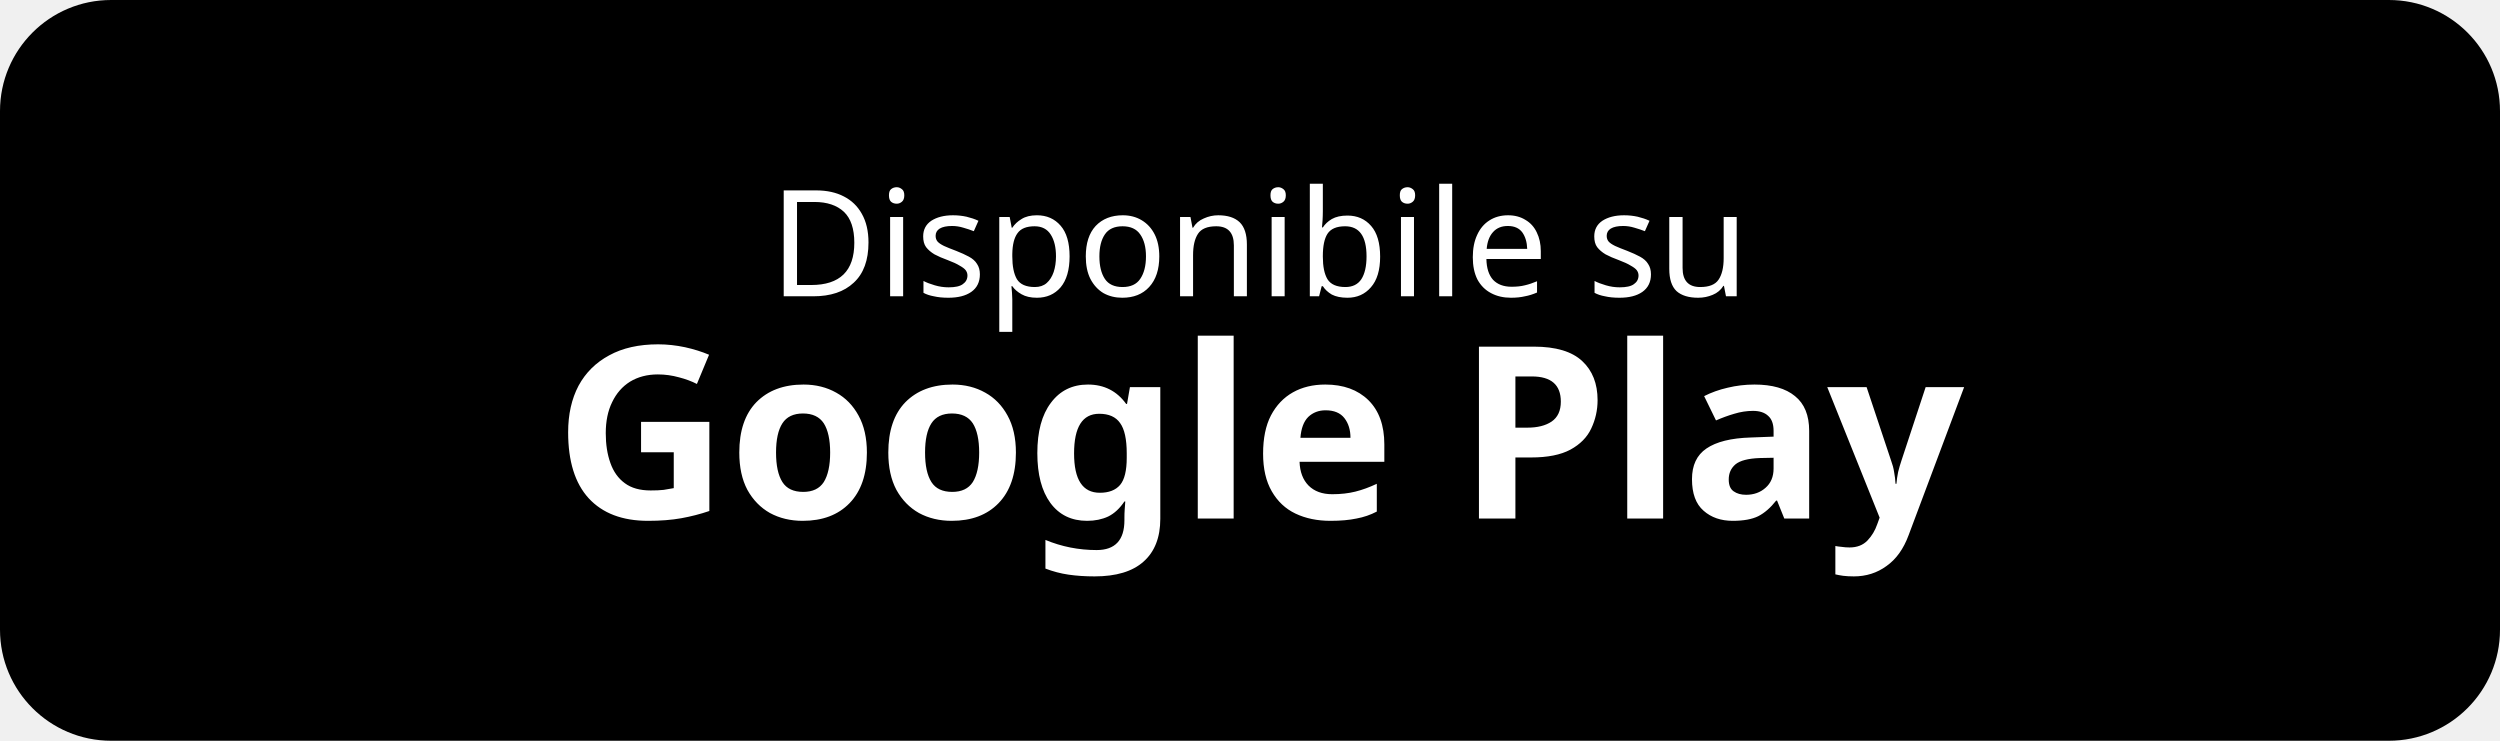
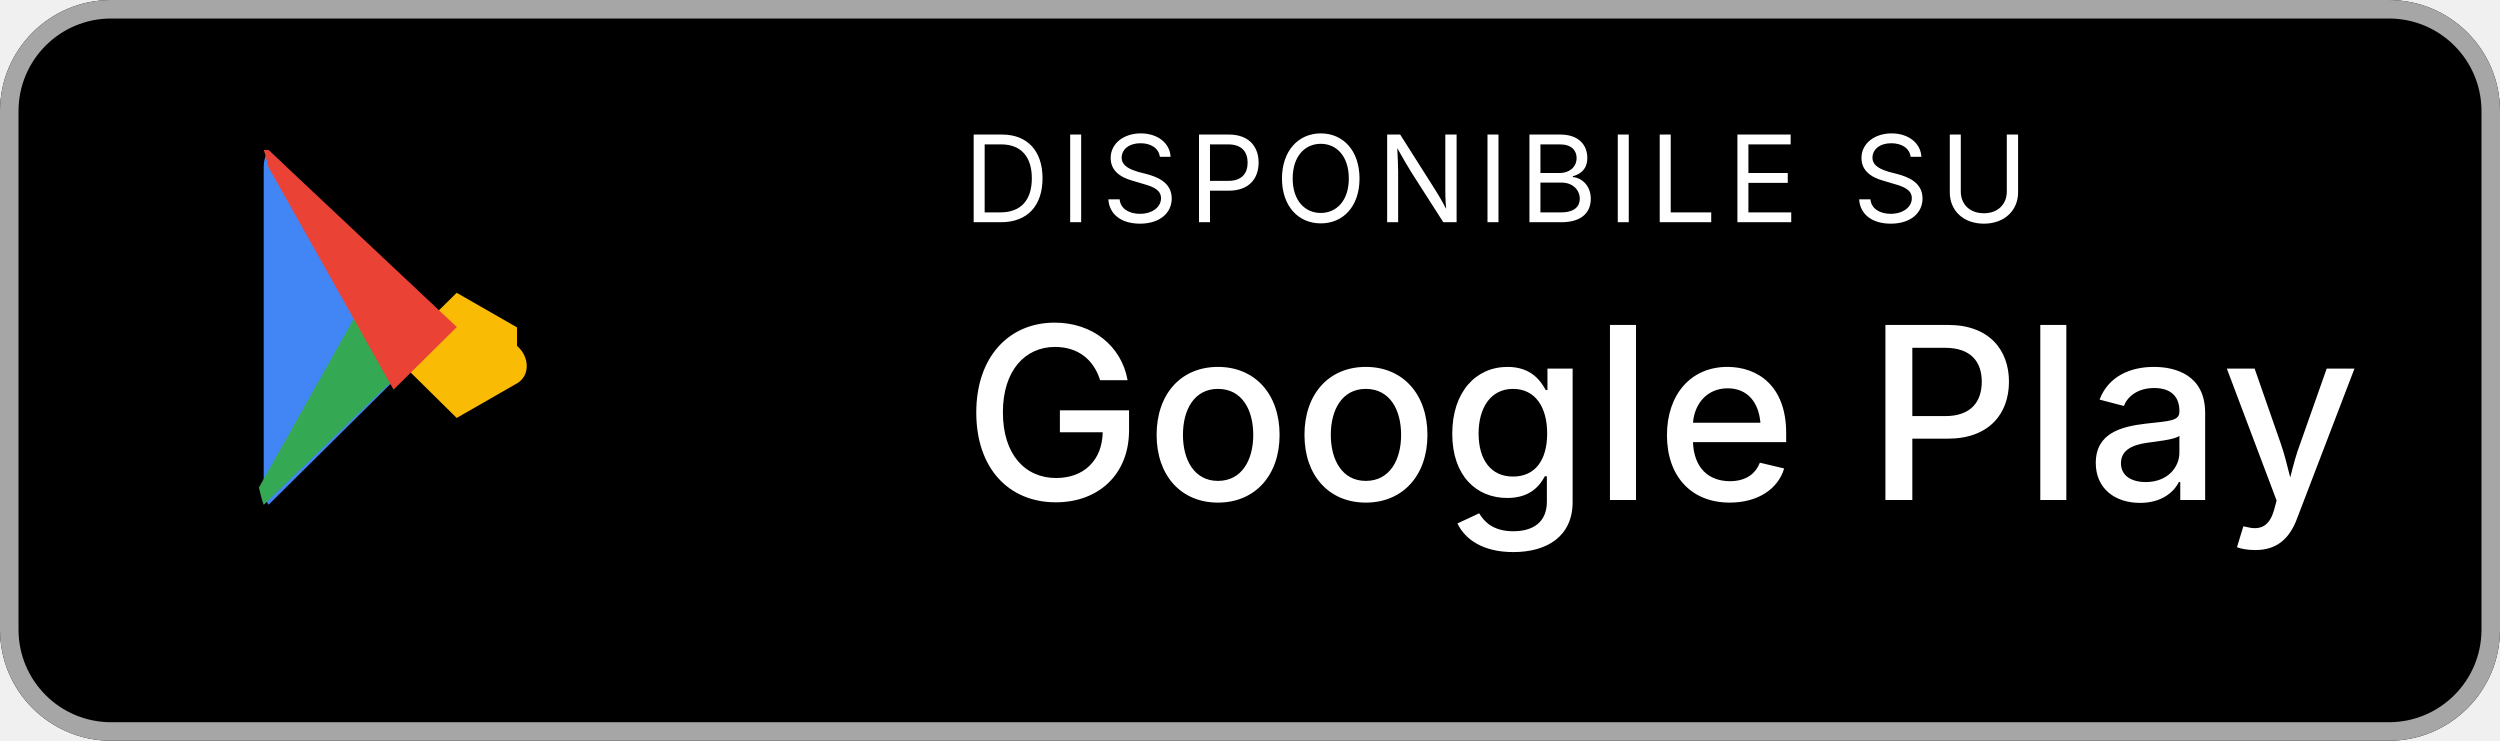
<svg xmlns="http://www.w3.org/2000/svg" width="135" height="40" viewBox="0 0 135 40">
  <rect width="135" height="40" rx="6" fill="#000" />
-   <text x="68" y="16" text-anchor="middle" fill="#fff" font-family="system-ui" font-size="8" font-weight="400">Disponibile su</text>
-   <text x="68" y="28" text-anchor="middle" fill="#fff" font-family="system-ui" font-size="13" font-weight="600">Google Play</text>
+   <rect x="0.5" y="0.5" width="134" height="39" rx="5.5" stroke="#A6A6A6" stroke-width="1" fill="none" />
+   <path d="M14.5 8.1l9.67 9.58L14.5 27.26a1.73 1.73 0 01-.26-.93V9.03c0-.35.09-.66.26-.93z" fill="#4285F4" />
+   <path d="M27.92 17.68l-3.26-1.87-3.42 3.38 3.42 3.38 3.26-1.87c.7-.4.7-1.42 0-2.02z" fill="#FABB05" />
+   <path d="M14.24 27.26L24.15 17.7l-3.42-3.38-6.75 12.01c.08.33.15.64.26.93z" fill="#34A853" />
+   <path d="M14.24 8.1c.11.29.18.6.26.93L21.25 21.04l3.42-3.38L14.5 8.1h-.26z" fill="#EA4335" />
+   <text x="52" y="12" fill="#fff" font-family="system-ui,-apple-system,sans-serif" font-size="6.5" font-weight="400" letter-spacing="0.08em" text-transform="uppercase">DISPONIBILE SU</text>
+   <text x="52" y="27" fill="#fff" font-family="system-ui,-apple-system,sans-serif" font-size="13" font-weight="500" letter-spacing="0.01em">Google Play</text>
</svg>
